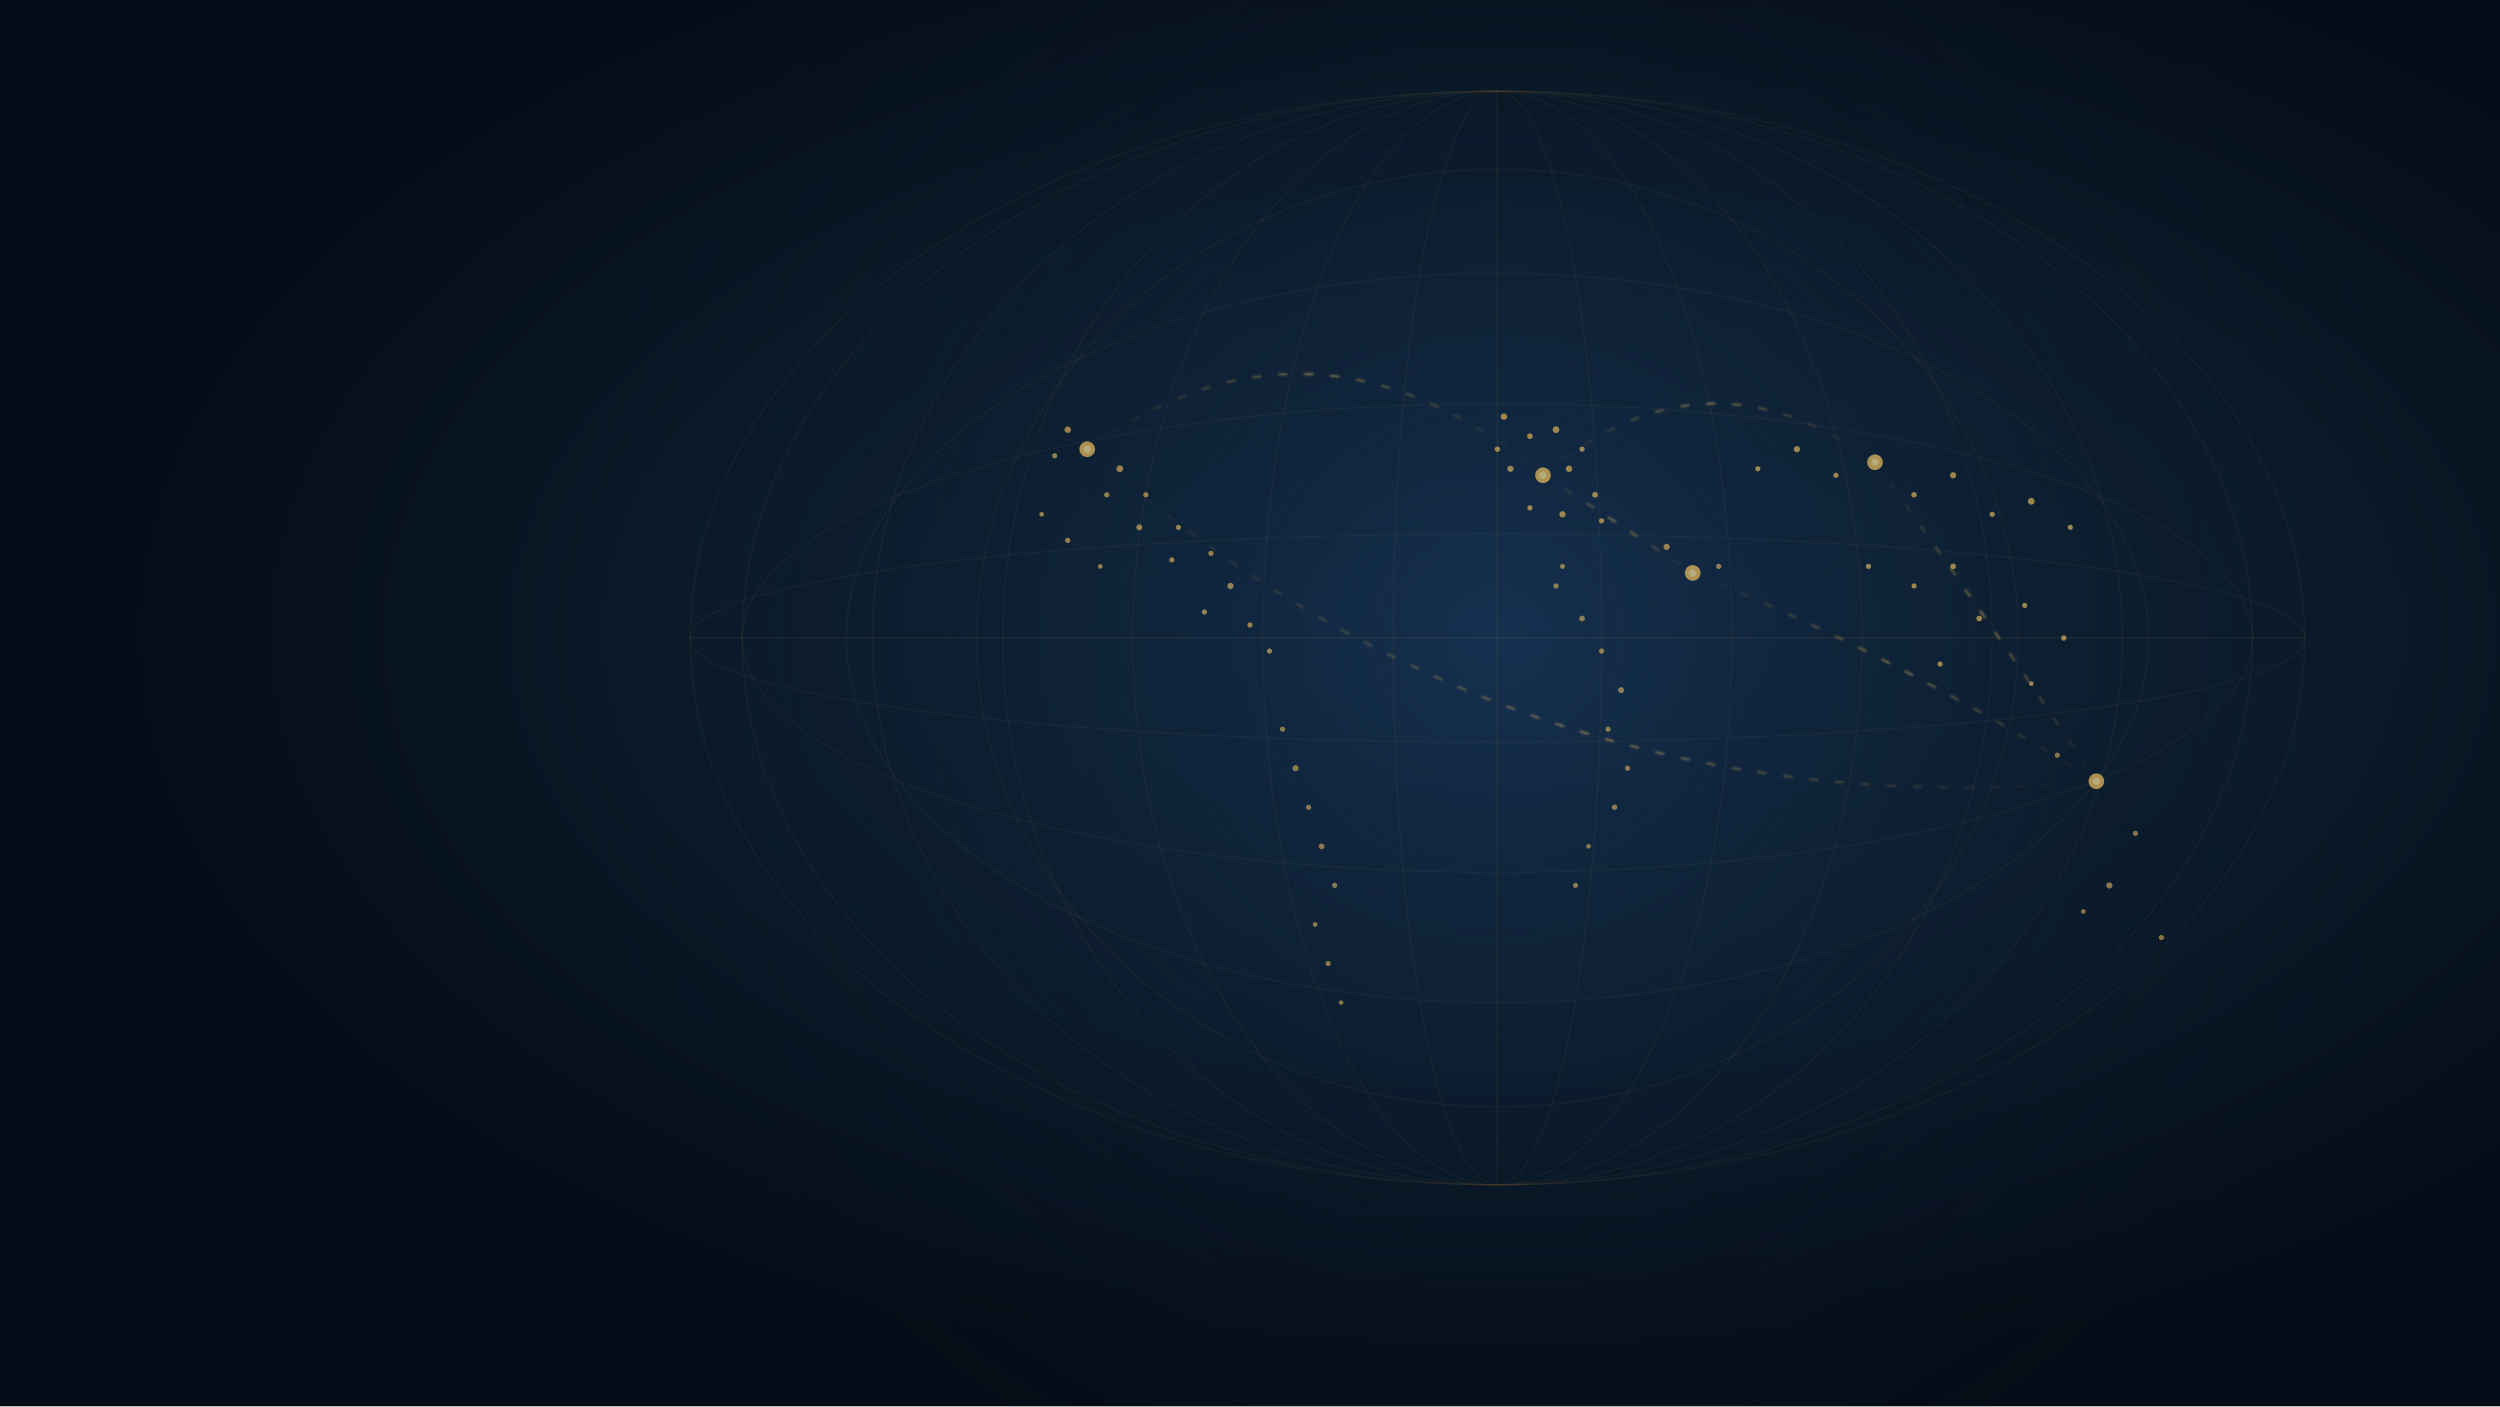
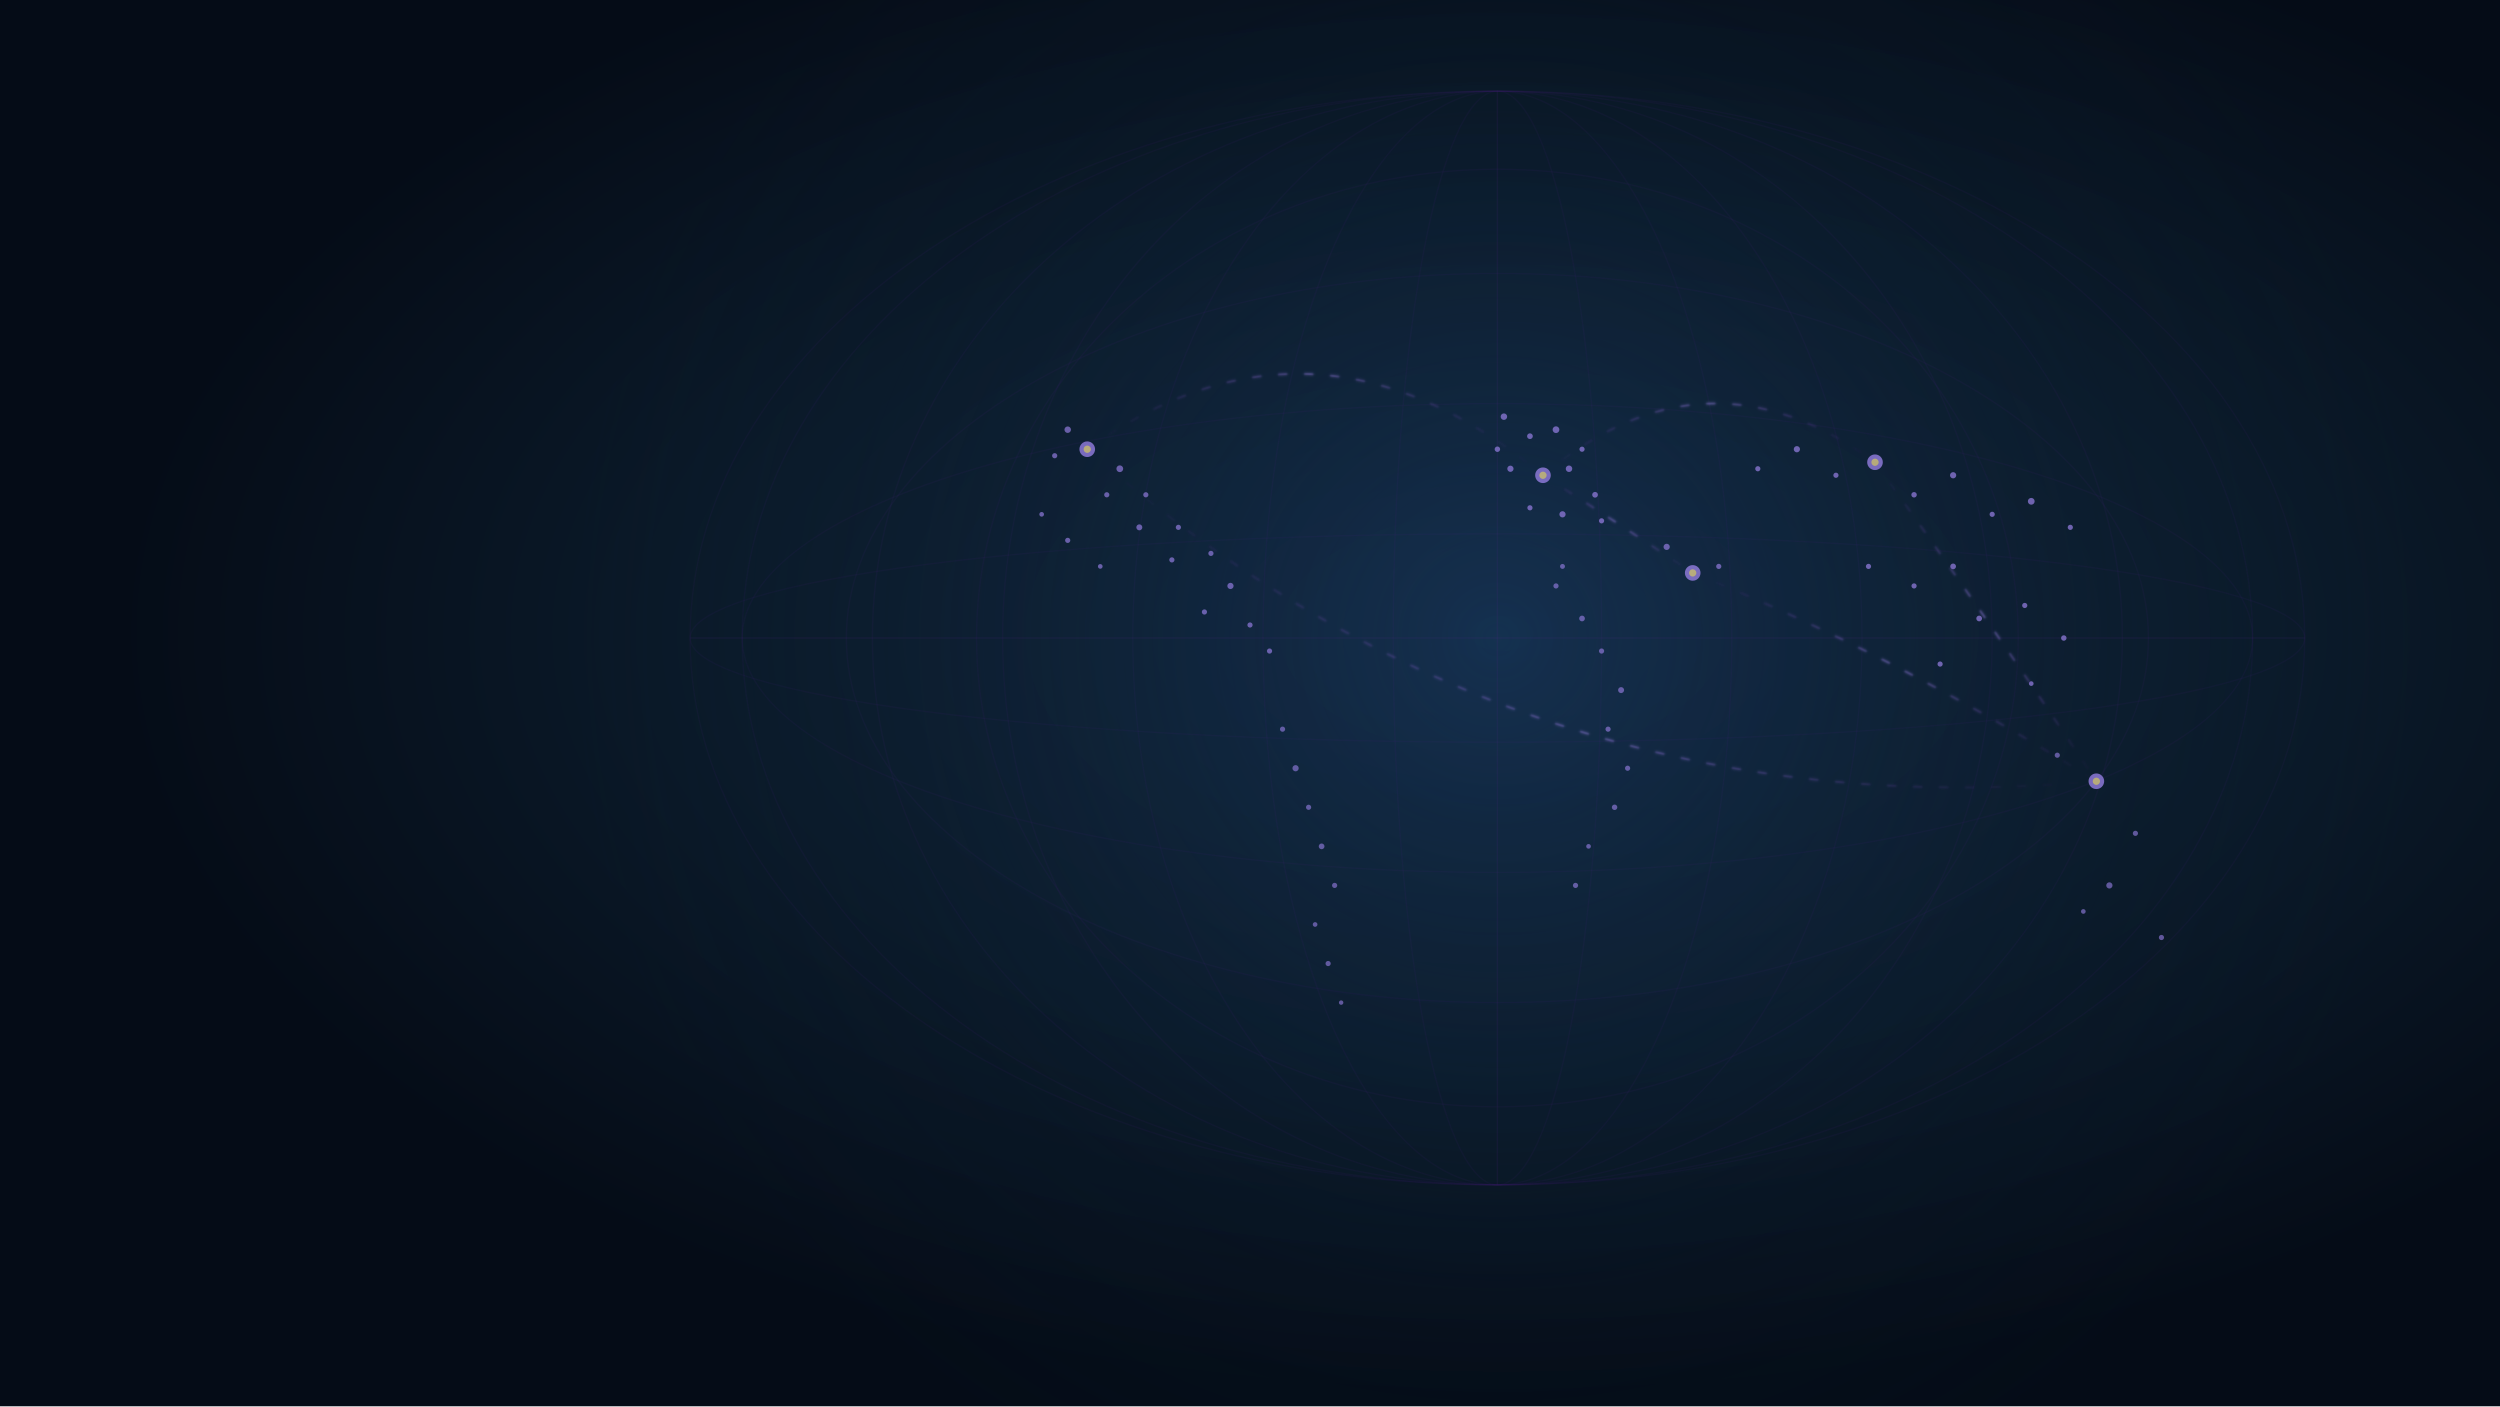
<svg xmlns="http://www.w3.org/2000/svg" viewBox="0 0 1920 1080" preserveAspectRatio="xMidYMid slice" role="img" aria-label="Global talent atlas">
  <defs>
    <style>
      /* Arcs flow like live engagements traversing the globe */
      .ha-arc { stroke-dasharray: 6 14; stroke-dashoffset: 400; animation: ha-flow 6s linear infinite; }
      .ha-arc-2 { animation-duration: 8s; animation-direction: reverse; }
      .ha-arc-3 { animation-duration: 10s; }
      .ha-arc-4 { animation-duration: 7s; animation-direction: reverse; }
      .ha-arc-5 { animation-duration: 12s; }
      .ha-arc-6 { animation-duration: 9s; animation-direction: reverse; }

      /* Hub cities pulse gently — one at a time via staggered delays */
      .ha-hub-glow { transform-box: fill-box; transform-origin: center; animation: ha-pulse 3.6s ease-in-out infinite; }
      .ha-hub-1 { animation-delay: 0s; }
      .ha-hub-2 { animation-delay: 0.6s; }
      .ha-hub-3 { animation-delay: 1.2s; }
      .ha-hub-4 { animation-delay: 1.8s; }
      .ha-hub-5 { animation-delay: 2.4s; }

      @keyframes ha-flow {
        from { stroke-dashoffset: 400; }
        to   { stroke-dashoffset: 0; }
      }
      @keyframes ha-pulse {
        0%, 100% { transform: scale(1);   opacity: 0.35; }
        50%      { transform: scale(1.6); opacity: 0.15; }
      }

      /* Respect users who prefer reduced motion */
      @media (prefers-reduced-motion: reduce) {
        .ha-arc, .ha-hub-glow { animation: none; }
        .ha-arc { stroke-dashoffset: 0; }
      }
    </style>
    <radialGradient id="ha-glow" cx="60%" cy="45%" r="55%">
      <stop offset="0%" stop-color="#122740" stop-opacity="1" />
      <stop offset="55%" stop-color="#0B1B2B" stop-opacity="1" />
      <stop offset="100%" stop-color="#050C17" stop-opacity="1" />
    </radialGradient>
    <radialGradient id="ha-orb" cx="50%" cy="50%" r="50%">
      <stop offset="0%" stop-color="#173659" stop-opacity="0.9" />
      <stop offset="70%" stop-color="#0B1B2B" stop-opacity="0.2" />
      <stop offset="100%" stop-color="#0B1B2B" stop-opacity="0" />
    </radialGradient>
    <linearGradient id="ha-arc" x1="0" y1="0" x2="1" y2="0">
-       <stop offset="0%" stop-color="#C79A3B" stop-opacity="0" />
-       <stop offset="50%" stop-color="#F0C260" stop-opacity="0.85" />
-       <stop offset="100%" stop-color="#C79A3B" stop-opacity="0" />
+       <stop offset="0%" stop-color="#6B21A8" stop-opacity="0" />
+       <stop offset="50%" stop-color="#A78BFA" stop-opacity="0.85" />
+       <stop offset="100%" stop-color="#6B21A8" stop-opacity="0" />
    </linearGradient>
    <filter id="ha-blur">
      <feGaussianBlur stdDeviation="1.2" />
    </filter>
  </defs>
  <rect width="1920" height="1080" fill="url(#ha-glow)" />
  <ellipse cx="1150" cy="490" rx="720" ry="720" fill="url(#ha-orb)" />
-   <g stroke="#C79A3B" stroke-opacity="0.09" fill="none">
+   <g stroke="#6B21A8" stroke-opacity="0.09" fill="none">
    <ellipse cx="1150" cy="490" rx="620" ry="80" />
    <ellipse cx="1150" cy="490" rx="580" ry="180" />
    <ellipse cx="1150" cy="490" rx="500" ry="280" />
    <ellipse cx="1150" cy="490" rx="400" ry="360" />
    <ellipse cx="1150" cy="490" rx="620" ry="420" />
    <ellipse cx="1150" cy="490" rx="80" ry="420" />
    <ellipse cx="1150" cy="490" rx="180" ry="420" />
    <ellipse cx="1150" cy="490" rx="280" ry="420" />
    <ellipse cx="1150" cy="490" rx="380" ry="420" />
    <ellipse cx="1150" cy="490" rx="480" ry="420" />
    <ellipse cx="1150" cy="490" rx="580" ry="420" />
    <line x1="530" y1="490" x2="1770" y2="490" stroke-opacity="0.14" />
    <line x1="1150" y1="70" x2="1150" y2="910" stroke-opacity="0.14" />
  </g>
-   <g fill="#F0C260">
+   <g fill="#A78BFA">
    <g opacity="0.85">
      <circle cx="820" cy="330" r="2.5" />
      <circle cx="810" cy="350" r="2" />
      <circle cx="835" cy="345" r="2.2" />
      <circle cx="860" cy="360" r="2.6" />
      <circle cx="850" cy="380" r="2" />
      <circle cx="880" cy="380" r="2" />
      <circle cx="875" cy="405" r="2.3" />
      <circle cx="905" cy="405" r="2" />
      <circle cx="900" cy="430" r="2" />
      <circle cx="930" cy="425" r="2" />
      <circle cx="945" cy="450" r="2.4" />
      <circle cx="925" cy="470" r="2" />
      <circle cx="960" cy="480" r="2" />
      <circle cx="975" cy="500" r="2" />
      <circle cx="820" cy="415" r="2" />
      <circle cx="845" cy="435" r="1.8" />
      <circle cx="800" cy="395" r="1.8" />
    </g>
    <g opacity="0.78">
      <circle cx="985" cy="560" r="2" />
      <circle cx="995" cy="590" r="2.4" />
      <circle cx="1005" cy="620" r="2" />
      <circle cx="1015" cy="650" r="2.2" />
      <circle cx="1025" cy="680" r="2" />
      <circle cx="1010" cy="710" r="1.8" />
      <circle cx="1020" cy="740" r="2" />
      <circle cx="1030" cy="770" r="1.7" />
    </g>
    <g opacity="0.9">
      <circle cx="1155" cy="320" r="2.5" />
      <circle cx="1175" cy="335" r="2.2" />
      <circle cx="1195" cy="330" r="2.6" />
      <circle cx="1215" cy="345" r="2" />
      <circle cx="1160" cy="360" r="2.4" />
      <circle cx="1185" cy="365" r="2.2" />
      <circle cx="1205" cy="360" r="2.5" />
      <circle cx="1225" cy="380" r="2.2" />
      <circle cx="1175" cy="390" r="2" />
      <circle cx="1200" cy="395" r="2.4" />
      <circle cx="1230" cy="400" r="2" />
      <circle cx="1150" cy="345" r="2.1" />
    </g>
    <g opacity="0.8">
      <circle cx="1195" cy="450" r="2" />
      <circle cx="1215" cy="475" r="2.2" />
      <circle cx="1230" cy="500" r="2" />
      <circle cx="1245" cy="530" r="2.3" />
      <circle cx="1235" cy="560" r="2" />
      <circle cx="1250" cy="590" r="2" />
      <circle cx="1240" cy="620" r="2.1" />
      <circle cx="1220" cy="650" r="1.8" />
      <circle cx="1210" cy="680" r="2" />
      <circle cx="1200" cy="435" r="1.9" />
    </g>
    <g opacity="0.85">
      <circle cx="1280" cy="420" r="2.4" />
      <circle cx="1300" cy="440" r="2.1" />
      <circle cx="1320" cy="435" r="2" />
    </g>
    <g opacity="0.9">
      <circle cx="1350" cy="360" r="2" />
      <circle cx="1380" cy="345" r="2.4" />
      <circle cx="1410" cy="365" r="2" />
      <circle cx="1440" cy="355" r="2.5" />
      <circle cx="1470" cy="380" r="2.1" />
      <circle cx="1500" cy="365" r="2.4" />
      <circle cx="1530" cy="395" r="2" />
      <circle cx="1560" cy="385" r="2.6" />
      <circle cx="1590" cy="405" r="2" />
      <circle cx="1500" cy="435" r="2.2" />
      <circle cx="1470" cy="450" r="2" />
      <circle cx="1435" cy="435" r="2" />
      <circle cx="1520" cy="475" r="2.2" />
      <circle cx="1555" cy="465" r="2" />
      <circle cx="1585" cy="490" r="2.1" />
      <circle cx="1490" cy="510" r="2" />
      <circle cx="1560" cy="525" r="1.8" />
    </g>
    <g opacity="0.78">
      <circle cx="1580" cy="580" r="2" />
      <circle cx="1610" cy="600" r="2.3" />
      <circle cx="1640" cy="640" r="2" />
      <circle cx="1620" cy="680" r="2.4" />
      <circle cx="1660" cy="720" r="2" />
      <circle cx="1600" cy="700" r="1.8" />
    </g>
  </g>
  <g>
-     <circle cx="835" cy="345" r="6" fill="#F0C260" class="ha-hub-glow ha-hub-1" />
+     <circle cx="835" cy="345" r="6" fill="#A78BFA" class="ha-hub-glow ha-hub-1" />
    <circle cx="835" cy="345" r="2.8" fill="#FFE79A" />
-     <circle cx="1185" cy="365" r="6" fill="#F0C260" class="ha-hub-glow ha-hub-2" />
+     <circle cx="1185" cy="365" r="6" fill="#A78BFA" class="ha-hub-glow ha-hub-2" />
    <circle cx="1185" cy="365" r="2.8" fill="#FFE79A" />
-     <circle cx="1440" cy="355" r="6" fill="#F0C260" class="ha-hub-glow ha-hub-3" />
+     <circle cx="1440" cy="355" r="6" fill="#A78BFA" class="ha-hub-glow ha-hub-3" />
    <circle cx="1440" cy="355" r="2.8" fill="#FFE79A" />
-     <circle cx="1300" cy="440" r="6" fill="#F0C260" class="ha-hub-glow ha-hub-4" />
+     <circle cx="1300" cy="440" r="6" fill="#A78BFA" class="ha-hub-glow ha-hub-4" />
    <circle cx="1300" cy="440" r="2.8" fill="#FFE79A" />
-     <circle cx="1610" cy="600" r="6" fill="#F0C260" class="ha-hub-glow ha-hub-5" />
+     <circle cx="1610" cy="600" r="6" fill="#A78BFA" class="ha-hub-glow ha-hub-5" />
    <circle cx="1610" cy="600" r="2.8" fill="#FFE79A" />
  </g>
  <g fill="none" stroke="url(#ha-arc)" stroke-width="1.4" stroke-linecap="round" filter="url(#ha-blur)">
    <path class="ha-arc ha-arc-1" d="M 835 345 Q 1010 220 1185 365" />
    <path class="ha-arc ha-arc-2" d="M 1185 365 Q 1310 260 1440 355" />
    <path class="ha-arc ha-arc-3" d="M 1185 365 Q 1240 400 1300 440" />
    <path class="ha-arc ha-arc-4" d="M 1440 355 Q 1530 480 1610 600" />
    <path class="ha-arc ha-arc-5" d="M 835 345 Q 1170 640 1610 600" />
    <path class="ha-arc ha-arc-6" d="M 1300 440 Q 1450 500 1610 600" />
  </g>
  <rect width="1920" height="1080" fill="url(#ha-glow)" opacity="0.3" />
</svg>
